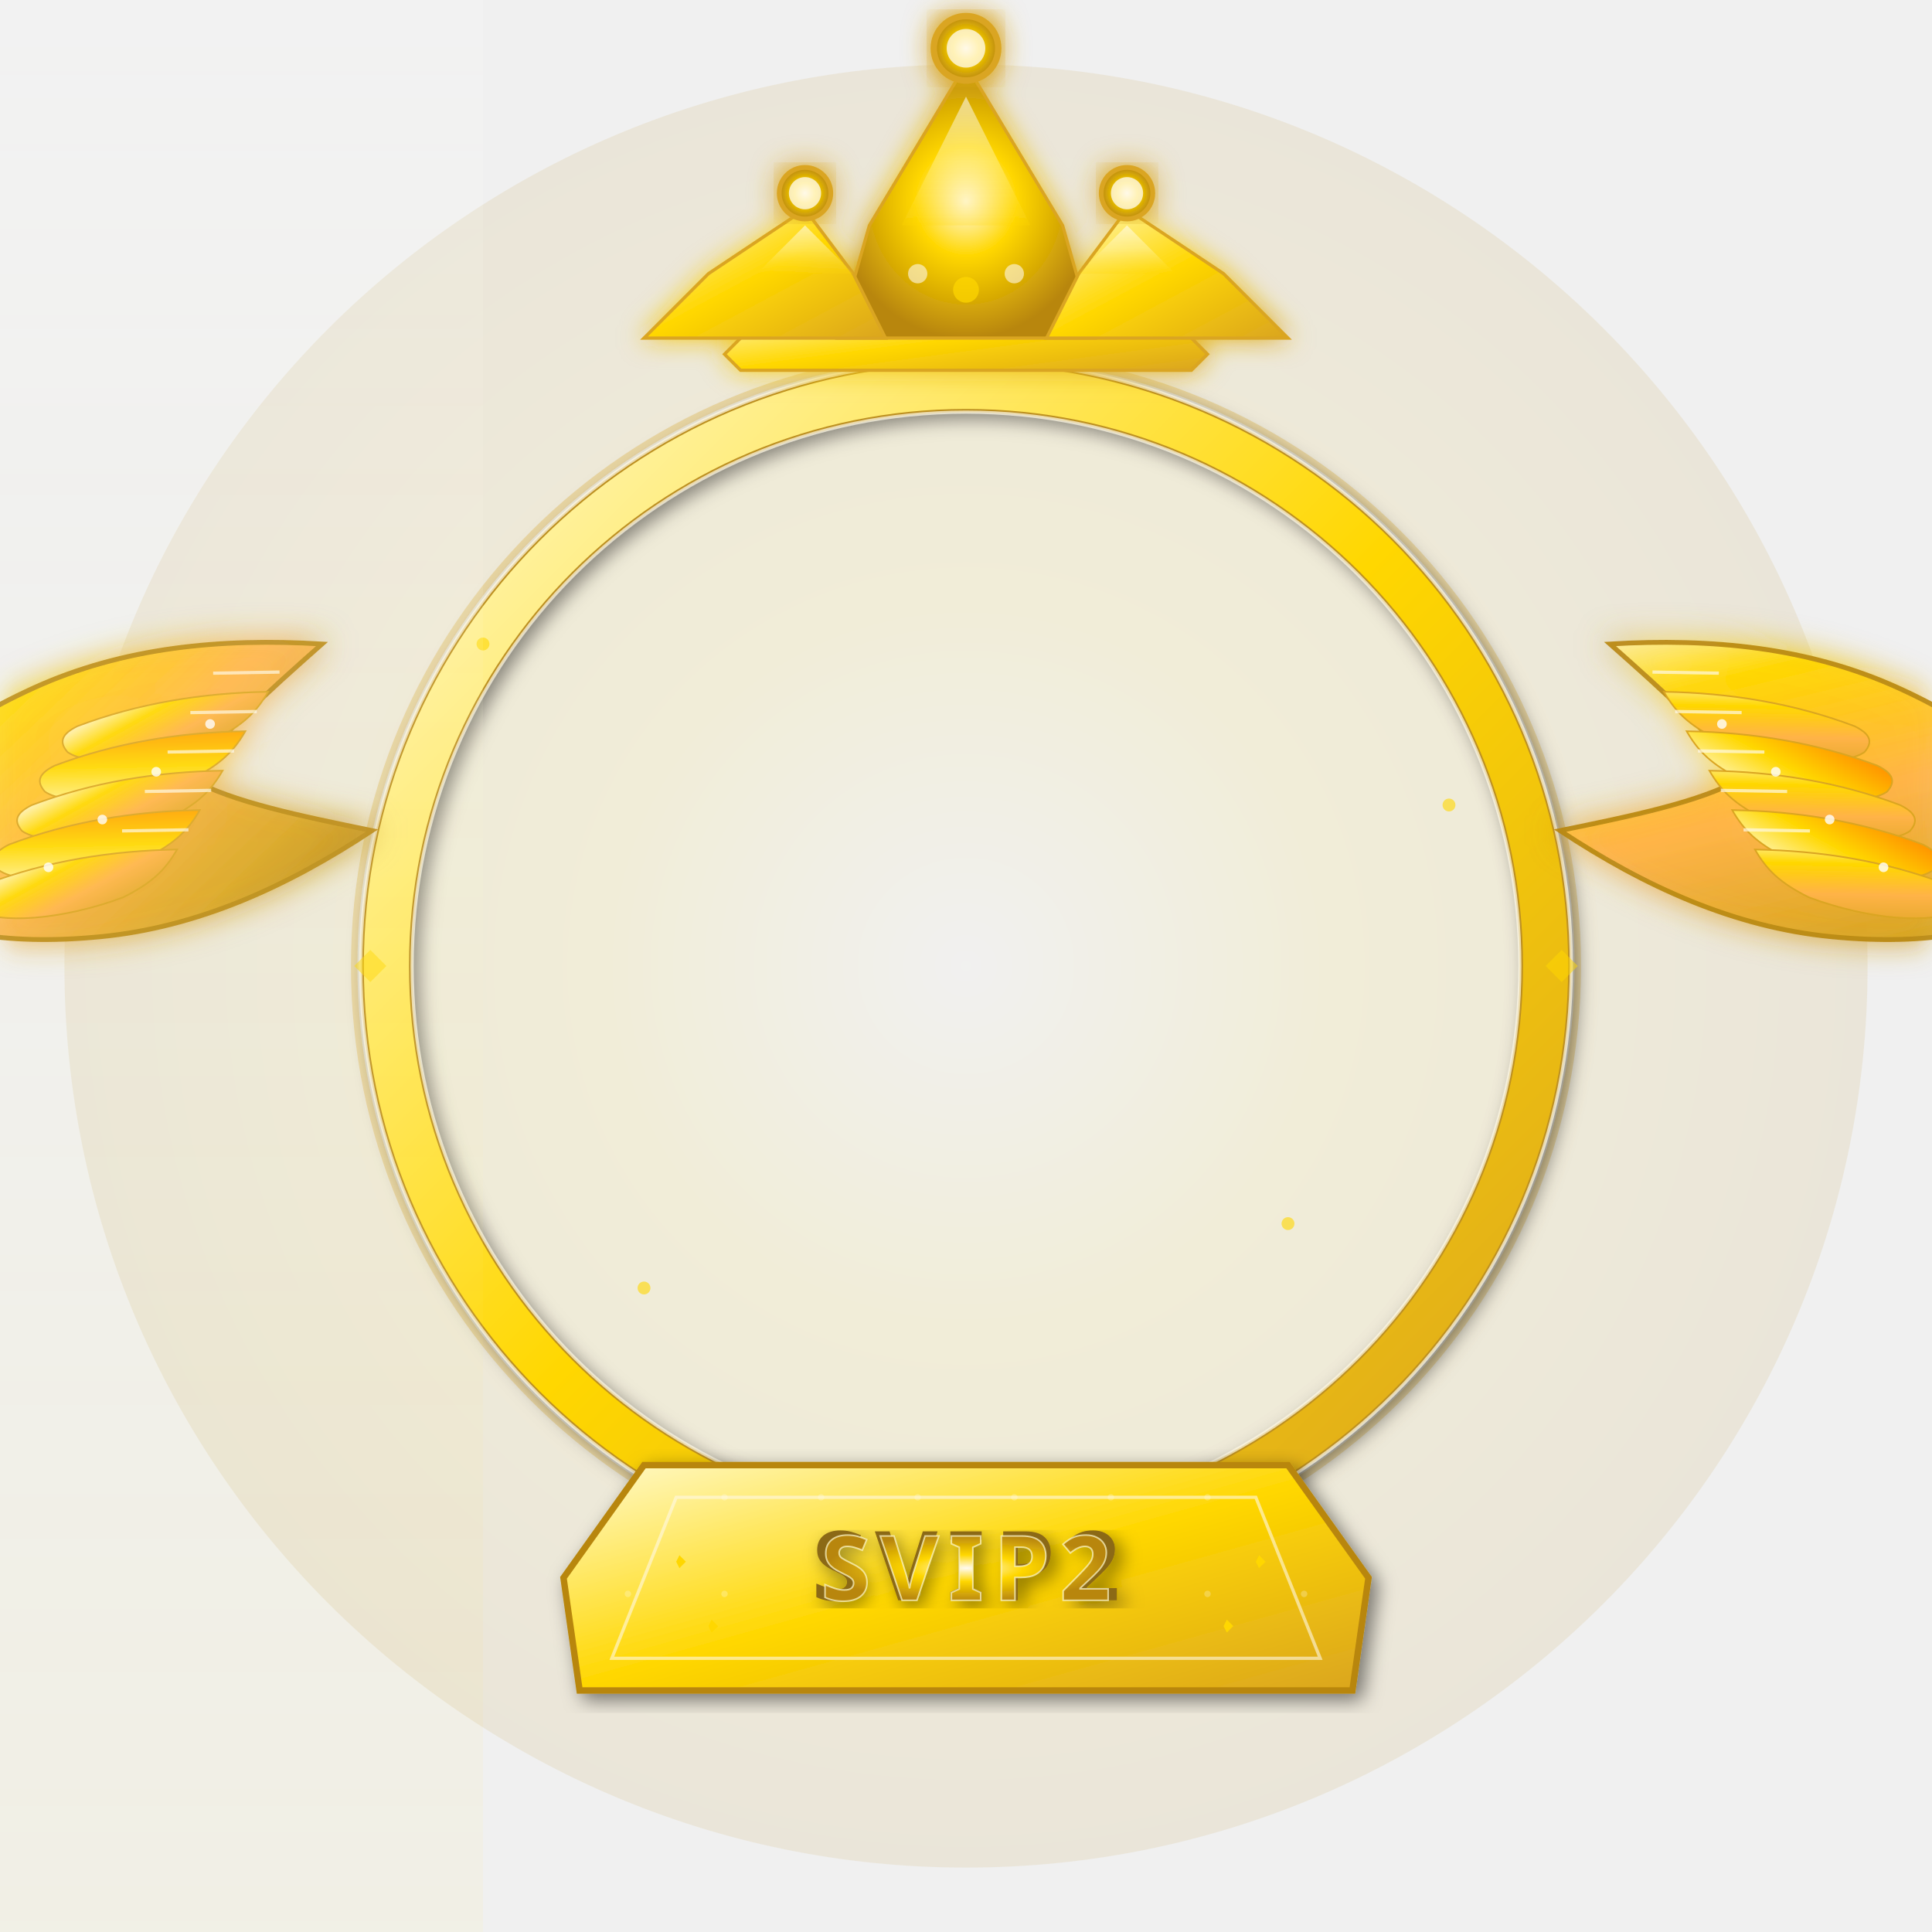
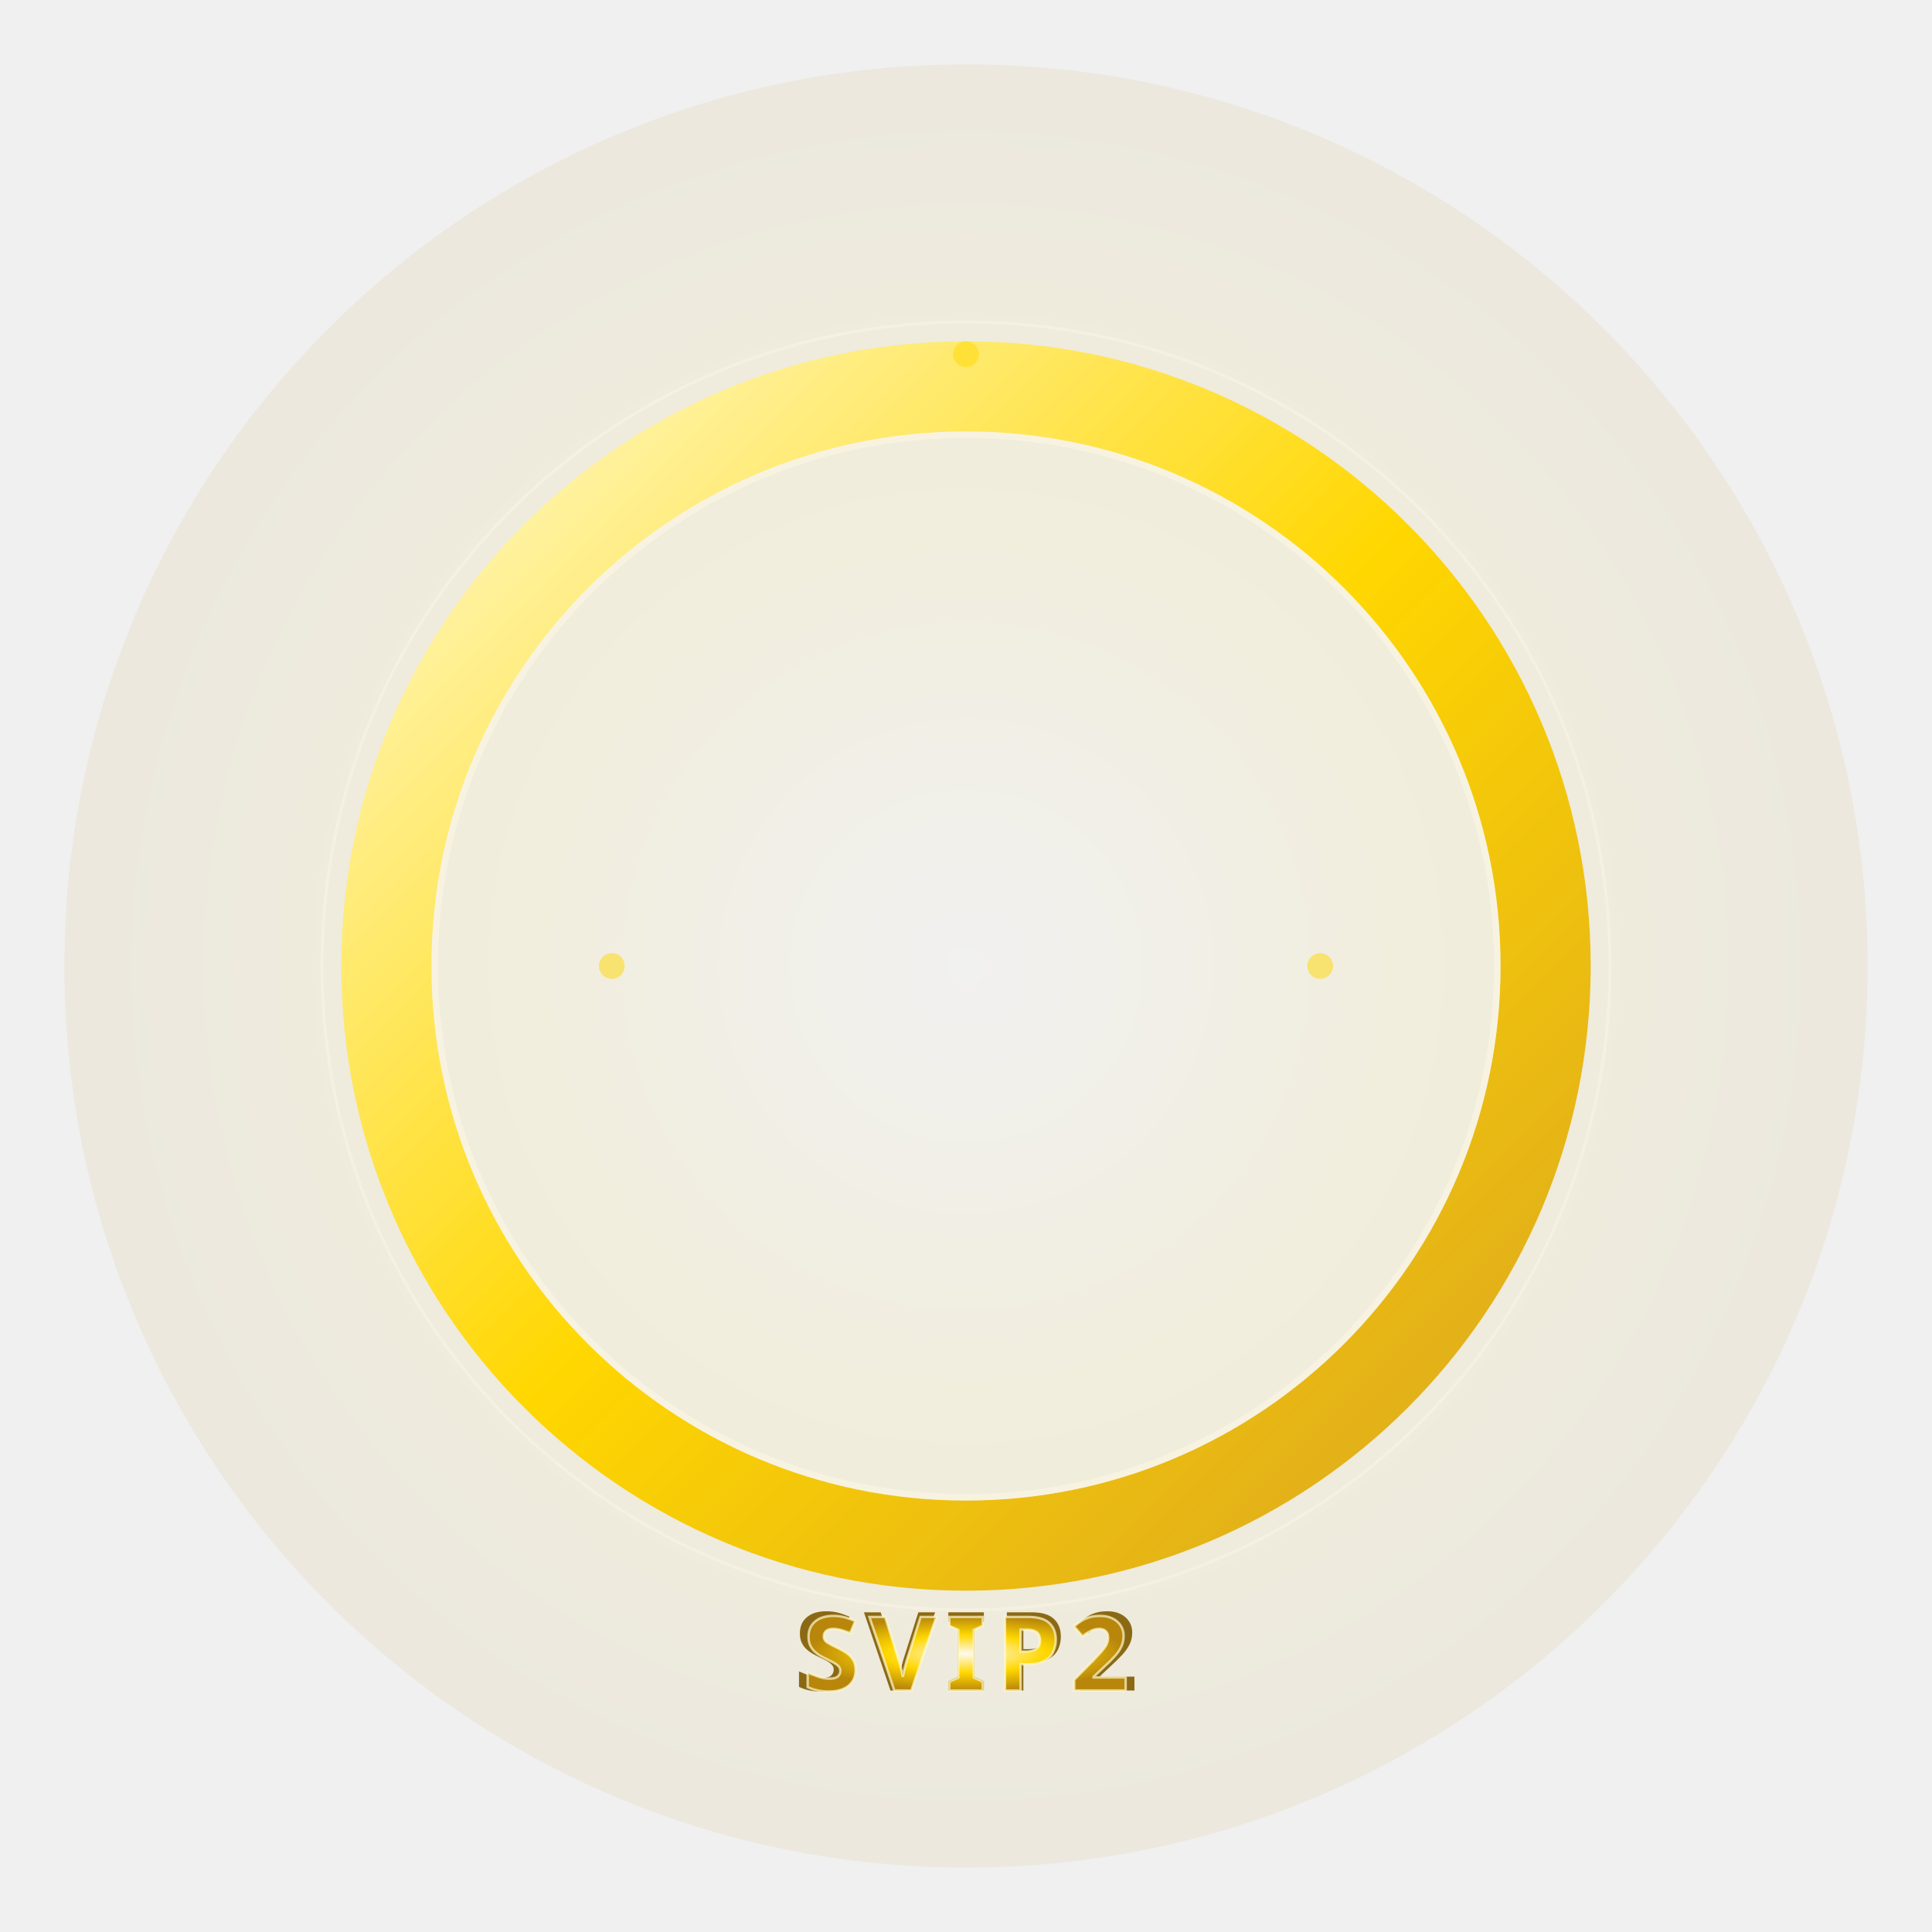
<svg xmlns="http://www.w3.org/2000/svg" width="600" height="600" viewBox="0 0 600 600" fill="none">
  <defs>
-     <linearGradient id="goldGradient1" x1="0" y1="0" x2="1" y2="1">
+     <radialGradient id="goldRadial" cx="50%" cy="50%" r="50%">
+       <stop offset="0%" stop-color="#fffaf0" />
+       <stop offset="50%" stop-color="#ffd700" />
+       <stop offset="100%" stop-color="#b8860b" />
+     </radialGradient>
+     <linearGradient id="goldRing" x1="0" y1="0" x2="1" y2="1">
      <stop offset="0%" stop-color="#fffacd" />
      <stop offset="50%" stop-color="#ffd700" />
      <stop offset="100%" stop-color="#daa520" />
    </linearGradient>
-     <radialGradient id="goldRadial" cx="50%" cy="50%" r="50%">
-       <stop offset="0%" stop-color="#fffaf0" />
-       <stop offset="40%" stop-color="#ffd700" />
-       <stop offset="100%" stop-color="#b8860b" />
-     </radialGradient>
-     <linearGradient id="goldShine" x1="0" y1="0" x2="0" y2="1">
-       <stop offset="0%" stop-color="#ffffff" stop-opacity="0.8" />
-       <stop offset="50%" stop-color="#fffacd" stop-opacity="0.5" />
-       <stop offset="100%" stop-color="#ffd700" stop-opacity="0.3" />
-     </linearGradient>
-     <linearGradient id="goldWingGrad1" x1="0" y1="0" x2="1" y2="1">
-       <stop offset="0%" stop-color="#fff9e6" />
-       <stop offset="30%" stop-color="#ffd700" />
-       <stop offset="60%" stop-color="#ffb347" />
-       <stop offset="100%" stop-color="#daa520" />
-     </linearGradient>
-     <linearGradient id="goldWingGrad2" x1="0" y1="1" x2="1" y2="0">
-       <stop offset="0%" stop-color="#fffacd" />
-       <stop offset="50%" stop-color="#ffd700" />
-       <stop offset="100%" stop-color="#ff8c00" />
-     </linearGradient>
-     <linearGradient id="featherGrad" x1="0" y1="0" x2="1" y2="1">
-       <stop offset="0%" stop-color="#fffaf0" />
-       <stop offset="20%" stop-color="#ffd700" />
-       <stop offset="50%" stop-color="#ffb347" />
-       <stop offset="80%" stop-color="#daa520" />
-       <stop offset="100%" stop-color="#b8860b" />
-     </linearGradient>
-     <filter id="glow">
-       <feGaussianBlur stdDeviation="4" result="coloredBlur" />
-       <feMerge>
-         <feMergeNode in="coloredBlur" />
-         <feMergeNode in="SourceGraphic" />
-       </feMerge>
-     </filter>
-     <filter id="shadow">
-       <feGaussianBlur in="SourceAlpha" stdDeviation="3" />
-       <feOffset dx="2" dy="2" result="offsetblur" />
-       <feComponentTransfer>
-         <feFuncA type="linear" slope="0.5" />
-       </feComponentTransfer>
-       <feMerge>
-         <feMergeNode />
-         <feMergeNode in="SourceGraphic" />
-       </feMerge>
-     </filter>
-     <filter id="goldGlow">
-       <feGaussianBlur stdDeviation="5" result="coloredBlur" />
-       <feMerge>
-         <feMergeNode in="coloredBlur" />
-         <feMergeNode in="SourceGraphic" />
-       </feMerge>
-     </filter>
-     <pattern id="ornament" x="0" y="0" width="20" height="20" patternUnits="userSpaceOnUse">
-       <circle cx="10" cy="10" r="2" fill="#daa520" opacity="0.3" />
-       <circle cx="0" cy="0" r="1" fill="#ffd700" opacity="0.5" />
-       <circle cx="20" cy="20" r="1" fill="#ffd700" opacity="0.5" />
-     </pattern>
-     <pattern id="sparkle" x="0" y="0" width="30" height="30" patternUnits="userSpaceOnUse">
-       <circle cx="15" cy="15" r="1" fill="#ffffff" opacity="0.8">
-         <animate attributeName="r" values="1;3;1" dur="2s" repeatCount="indefinite" />
-       </circle>
-     </pattern>
  </defs>
-   <ellipse cx="300" cy="300" rx="280" ry="280" fill="url(#goldRadial)" opacity="0.1" />
-   <circle cx="300" cy="300" r="190" fill="none" stroke="#daa520" stroke-width="2" opacity="0.3" />
-   <circle cx="300" cy="300" r="180" fill="none" stroke="#b8860b" stroke-width="16" filter="url(#shadow)" opacity="0.9" />
-   <circle cx="300" cy="300" r="180" fill="none" stroke="url(#goldGradient1)" stroke-width="14" />
-   <circle cx="300" cy="300" r="172" fill="none" stroke="#fff9e6" stroke-width="1" opacity="0.7" />
-   <circle cx="300" cy="300" r="188" fill="none" stroke="#fff9e6" stroke-width="1" opacity="0.7" />
+   <circle cx="300" cy="300" r="280" fill="url(#goldRadial)" opacity="0.08" />
+   <circle cx="300" cy="300" r="190" fill="none" stroke="#daa520" stroke-width="2" opacity="0.25" />
+   <circle cx="300" cy="300" r="180" fill="none" stroke="url(#goldRing)" stroke-width="28" />
+   <circle cx="300" cy="300" r="165" fill="none" stroke="#fff9e6" stroke-width="2" opacity="0.5" />
+   <circle cx="300" cy="300" r="200" fill="none" stroke="#fff9e6" stroke-width="1" opacity="0.35" />
  <g opacity="0.5">
-     <path d="M300,110 L305,105 L310,110 L305,115 Z" fill="#ffd700" />
-     <path d="M300,490 L305,485 L310,490 L305,495 Z" fill="#ffd700" />
-     <path d="M110,300 L115,295 L120,300 L115,305 Z" fill="#ffd700" />
-     <path d="M480,300 L485,295 L490,300 L485,305 Z" fill="#ffd700" />
+     <circle cx="300" cy="110" r="4" fill="#ffd700" />
+     <circle cx="190" cy="300" r="4" fill="#ffd700" />
+     <circle cx="410" cy="300" r="4" fill="#ffd700" />
  </g>
-   <g filter="url(#glow)">
-     <path d="M240,95 L360,95 L375,110 L370,115 L230,115 L225,110 Z" fill="url(#goldGradient1)" stroke="#daa520" stroke-width="1" />
-     <rect x="240" y="100" width="120" height="5" fill="url(#ornament)" />
-     <path d="M300,20 L270,70 L260,105 L340,105 L330,70 Z" fill="url(#goldRadial)" stroke="#daa520" stroke-width="1" />
-     <path d="M300,30 L280,70 L320,70 Z" fill="url(#goldShine)" opacity="0.7" />
-     <path d="M250,65 L220,85 L200,105 L275,105 L265,85 Z" fill="url(#goldGradient1)" stroke="#daa520" stroke-width="1" />
-     <path d="M250,70 L235,85 L265,85 Z" fill="url(#goldShine)" opacity="0.7" />
-     <path d="M350,65 L380,85 L400,105 L325,105 L335,85 Z" fill="url(#goldGradient1)" stroke="#daa520" stroke-width="1" />
-     <path d="M350,70 L365,85 L335,85 Z" fill="url(#goldShine)" opacity="0.7" />
-     <circle cx="300" cy="15" r="10" fill="url(#goldRadial)" stroke="#daa520" stroke-width="2" filter="url(#glow)" />
-     <circle cx="300" cy="15" r="6" fill="#fff9e6" opacity="0.8" />
-     <circle cx="250" cy="60" r="8" fill="url(#goldRadial)" stroke="#daa520" stroke-width="1.5" filter="url(#glow)" />
-     <circle cx="250" cy="60" r="5" fill="#fff9e6" opacity="0.8" />
-     <circle cx="350" cy="60" r="8" fill="url(#goldRadial)" stroke="#daa520" stroke-width="1.5" filter="url(#glow)" />
-     <circle cx="350" cy="60" r="5" fill="#fff9e6" opacity="0.8" />
-     <circle cx="285" cy="85" r="3" fill="#fff9e6" opacity="0.6" />
-     <circle cx="315" cy="85" r="3" fill="#fff9e6" opacity="0.6" />
-     <circle cx="300" cy="90" r="4" fill="#ffd700" opacity="0.7" />
+   <g>
+     <text x="300" y="525" text-anchor="middle" fill="#8b6914" font-size="34" font-family="Arial Black" font-weight="bold" letter-spacing="3">SVIP2</text>
+     <text x="300" y="525" text-anchor="middle" fill="url(#goldRadial)" font-size="32" font-family="Arial Black" font-weight="bold" letter-spacing="3">SVIP2</text>
+     <text x="300" y="525" text-anchor="middle" fill="none" stroke="#fffacd" stroke-width="0.75" font-size="32" font-family="Arial Black" font-weight="bold" letter-spacing="3" opacity="0.7">SVIP2</text>
  </g>
-   <g transform="translate(100,200)" filter="url(#goldGlow)">
-     <g transform="rotate(-15)">
-       <path d="M 0,0 C -30,-10 -60,-15 -90,-10 C -120,-5 -140,5 -150,20 C -155,28 -155,35 -150,42                       C -140,55 -120,65 -90,70 C -60,75 -30,70 0,60                       C -20,50 -40,40 -50,30 C -40,20 -20,10 0,0 Z" fill="url(#featherGrad)" stroke="#b8860b" stroke-width="1.5" opacity="0.9" />
-       <path d="M -20,10 C -40,5 -60,3 -80,5 C -85,6 -87,8 -85,12 C -80,18 -60,22 -40,20 C -30,18 -25,15 -20,10 Z" fill="url(#goldWingGrad1)" stroke="#daa520" stroke-width="0.5" />
-       <path d="M -30,20 C -50,15 -70,13 -90,15 C -95,16 -97,18 -95,22 C -90,28 -70,32 -50,30 C -40,28 -35,25 -30,20 Z" fill="url(#goldWingGrad2)" stroke="#daa520" stroke-width="0.5" />
-       <path d="M -40,30 C -60,25 -80,23 -100,25 C -105,26 -107,28 -105,32 C -100,38 -80,42 -60,40 C -50,38 -45,35 -40,30 Z" fill="url(#goldWingGrad1)" stroke="#daa520" stroke-width="0.5" />
-       <path d="M -50,40 C -70,35 -90,33 -110,35 C -115,36 -117,38 -115,42 C -110,48 -90,52 -70,50 C -60,48 -55,45 -50,40 Z" fill="url(#goldWingGrad2)" stroke="#daa520" stroke-width="0.5" />
-       <path d="M -60,50 C -80,45 -100,43 -120,45 C -125,46 -127,48 -125,52 C -120,58 -100,62 -80,60 C -70,58 -65,55 -60,50 Z" fill="url(#goldWingGrad1)" stroke="#daa520" stroke-width="0.5" />
-       <g opacity="0.7">
-         <path d="M -15,5 L -35,0" stroke="#fff9e6" stroke-width="1" />
-         <path d="M -25,15 L -45,10" stroke="#fff9e6" stroke-width="1" />
-         <path d="M -35,25 L -55,20" stroke="#fff9e6" stroke-width="1" />
-         <path d="M -45,35 L -65,30" stroke="#fff9e6" stroke-width="1" />
-         <path d="M -55,45 L -75,40" stroke="#fff9e6" stroke-width="1" />
-       </g>
-       <circle cx="-40" cy="15" r="1.5" fill="#ffffff" opacity="0.8" />
-       <circle cx="-60" cy="25" r="1.5" fill="#ffffff" opacity="0.8" />
-       <circle cx="-80" cy="35" r="1.5" fill="#ffffff" opacity="0.8" />
-       <circle cx="-100" cy="45" r="1.5" fill="#ffffff" opacity="0.8" />
-       <animateTransform attributeName="transform" attributeType="XML" type="rotate" values="-15;-5;-15" dur="4s" repeatCount="indefinite" />
-     </g>
-   </g>
-   <g transform="translate(500,200)" filter="url(#goldGlow)">
-     <g transform="rotate(15)">
-       <path d="M 0,0 C 30,-10 60,-15 90,-10 C 120,-5 140,5 150,20 C 155,28 155,35 150,42                       C 140,55 120,65 90,70 C 60,75 30,70 0,60                       C 20,50 40,40 50,30 C 40,20 20,10 0,0 Z" fill="url(#featherGrad)" stroke="#b8860b" stroke-width="1.5" opacity="0.9" />
-       <path d="M 20,10 C 40,5 60,3 80,5 C 85,6 87,8 85,12 C 80,18 60,22 40,20 C 30,18 25,15 20,10 Z" fill="url(#goldWingGrad1)" stroke="#daa520" stroke-width="0.5" />
-       <path d="M 30,20 C 50,15 70,13 90,15 C 95,16 97,18 95,22 C 90,28 70,32 50,30 C 40,28 35,25 30,20 Z" fill="url(#goldWingGrad2)" stroke="#daa520" stroke-width="0.5" />
-       <path d="M 40,30 C 60,25 80,23 100,25 C 105,26 107,28 105,32 C 100,38 80,42 60,40 C 50,38 45,35 40,30 Z" fill="url(#goldWingGrad1)" stroke="#daa520" stroke-width="0.5" />
-       <path d="M 50,40 C 70,35 90,33 110,35 C 115,36 117,38 115,42 C 110,48 90,52 70,50 C 60,48 55,45 50,40 Z" fill="url(#goldWingGrad2)" stroke="#daa520" stroke-width="0.5" />
-       <path d="M 60,50 C 80,45 100,43 120,45 C 125,46 127,48 125,52 C 120,58 100,62 80,60 C 70,58 65,55 60,50 Z" fill="url(#goldWingGrad1)" stroke="#daa520" stroke-width="0.5" />
-       <g opacity="0.7">
-         <path d="M 15,5 L 35,0" stroke="#fff9e6" stroke-width="1" />
-         <path d="M 25,15 L 45,10" stroke="#fff9e6" stroke-width="1" />
-         <path d="M 35,25 L 55,20" stroke="#fff9e6" stroke-width="1" />
-         <path d="M 45,35 L 65,30" stroke="#fff9e6" stroke-width="1" />
-         <path d="M 55,45 L 75,40" stroke="#fff9e6" stroke-width="1" />
-       </g>
-       <circle cx="40" cy="15" r="1.5" fill="#ffffff" opacity="0.8" />
-       <circle cx="60" cy="25" r="1.5" fill="#ffffff" opacity="0.8" />
-       <circle cx="80" cy="35" r="1.5" fill="#ffffff" opacity="0.8" />
-       <circle cx="100" cy="45" r="1.5" fill="#ffffff" opacity="0.8" />
-       <animateTransform attributeName="transform" attributeType="XML" type="rotate" values="15;5;15" dur="4s" repeatCount="indefinite" />
-     </g>
-   </g>
-   <g filter="url(#shadow)">
-     <path d="M200,455 L400,455 L425,490 L420,525 L180,525 L175,490 Z" fill="url(#goldGradient1)" stroke="#b8860b" stroke-width="2" />
-     <path d="M205,460 L395,460 L415,520 L185,520 Z" fill="url(#sparkle)" opacity="0.3" />
-     <path d="M210,465 L390,465 L410,515 L190,515 Z" fill="none" stroke="#fff9e6" stroke-width="1" opacity="0.6" />
-     <text x="300" y="497" text-anchor="middle" fill="#8b6914" font-size="30" font-family="Arial Black" font-weight="bold" letter-spacing="3" filter="url(#shadow)">SVIP2</text>
-     <text x="300" y="497" text-anchor="middle" fill="url(#goldRadial)" font-size="28" font-family="Arial Black" font-weight="bold" letter-spacing="3">SVIP2</text>
-     <text x="300" y="497" text-anchor="middle" fill="none" stroke="#fffacd" stroke-width="0.5" font-size="28" font-family="Arial Black" font-weight="bold" letter-spacing="3" opacity="0.7">SVIP2</text>
-     <g fill="#ffd700">
-       <path d="M 210,485 L211,487 L213,485 L211,483 Z" />
-       <path d="M 390,485 L391,487 L393,485 L391,483 Z" />
-       <path d="M 220,505 L221,507 L223,505 L221,503 Z" />
-       <path d="M 380,505 L381,507 L383,505 L381,503 Z" />
-     </g>
-   </g>
-   <g opacity="0.6">
-     <circle cx="150" cy="200" r="2" fill="#ffd700">
-       <animate attributeName="cy" values="200;150;200" dur="3s" repeatCount="indefinite" />
-       <animate attributeName="opacity" values="0;1;0" dur="3s" repeatCount="indefinite" />
-     </circle>
-     <circle cx="450" cy="250" r="2" fill="#ffd700">
-       <animate attributeName="cy" values="250;200;250" dur="3.5s" repeatCount="indefinite" />
-       <animate attributeName="opacity" values="0;1;0" dur="3.5s" repeatCount="indefinite" />
-     </circle>
-     <circle cx="200" cy="400" r="2" fill="#ffd700">
-       <animate attributeName="cy" values="400;350;400" dur="4s" repeatCount="indefinite" />
-       <animate attributeName="opacity" values="0;1;0" dur="4s" repeatCount="indefinite" />
-     </circle>
-     <circle cx="400" cy="380" r="2" fill="#ffd700">
-       <animate attributeName="cy" values="380;330;380" dur="3.2s" repeatCount="indefinite" />
-       <animate attributeName="opacity" values="0;1;0" dur="3.2s" repeatCount="indefinite" />
-     </circle>
-   </g>
-   <rect x="0" y="0" width="150" height="600" fill="url(#goldShine)" opacity="0.15">
-     <animateTransform attributeName="transform" type="translate" from="-150 0" to="750 0" dur="4s" repeatCount="indefinite" />
-   </rect>
</svg>
